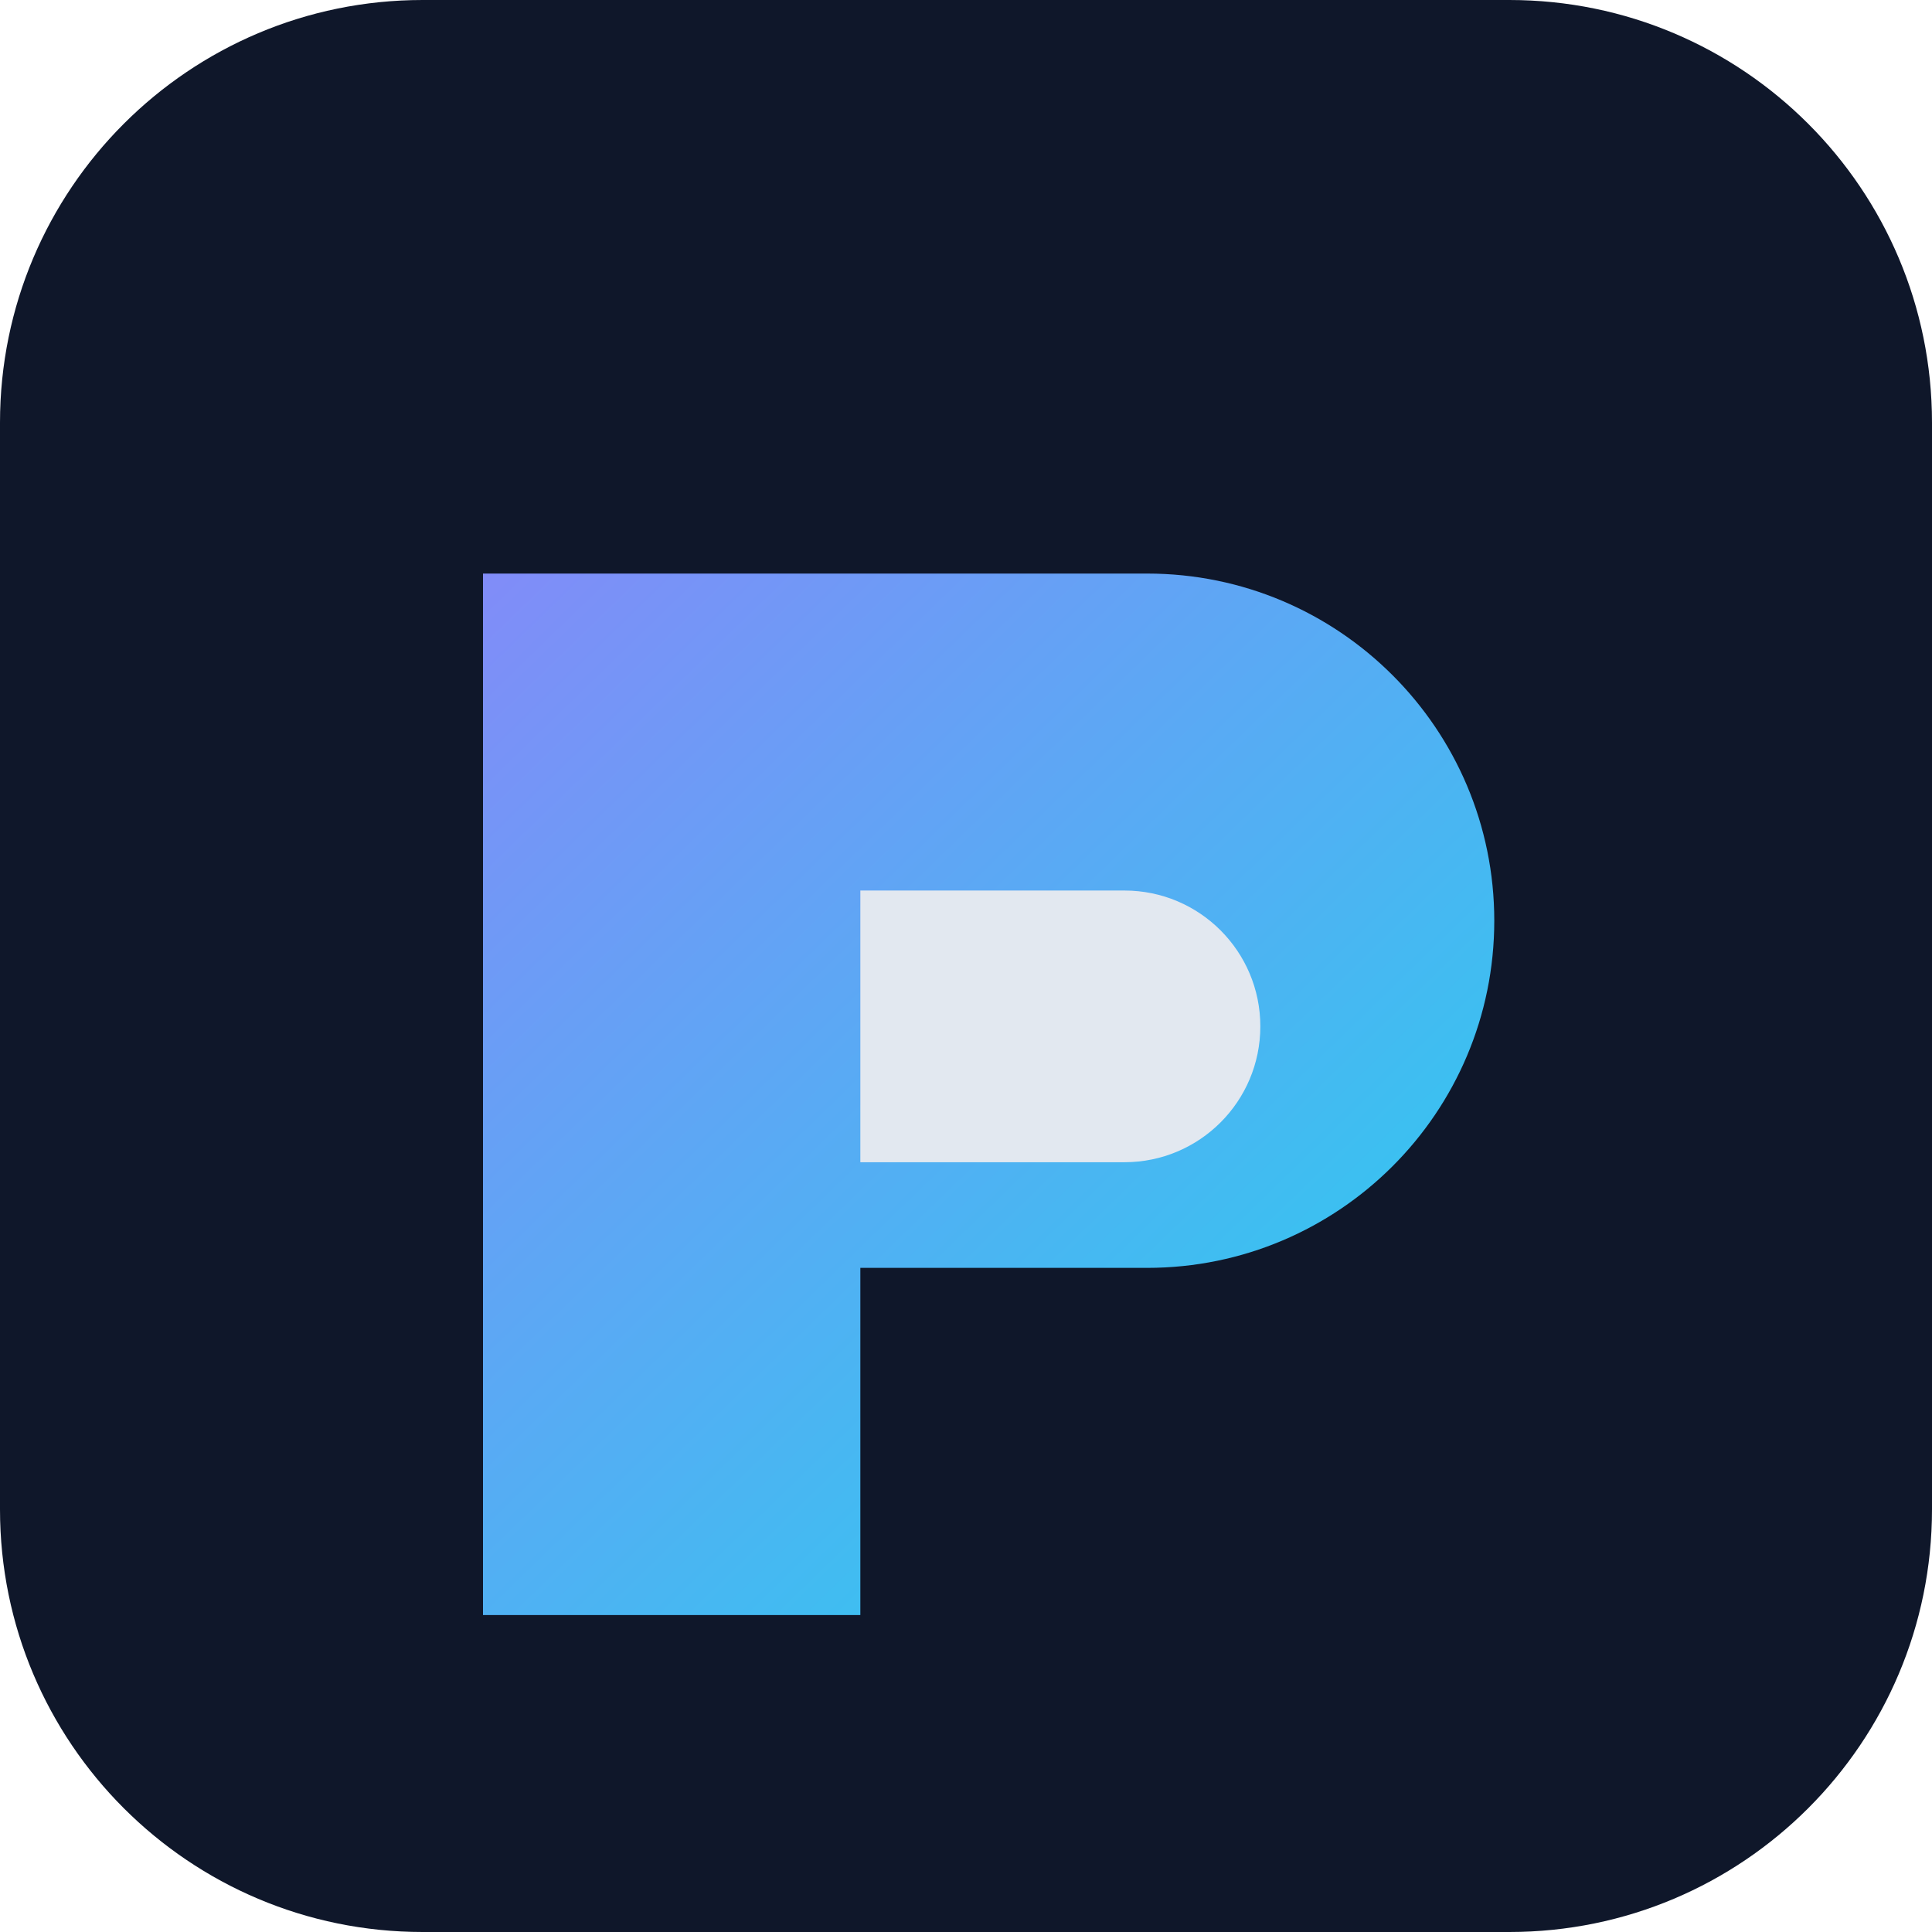
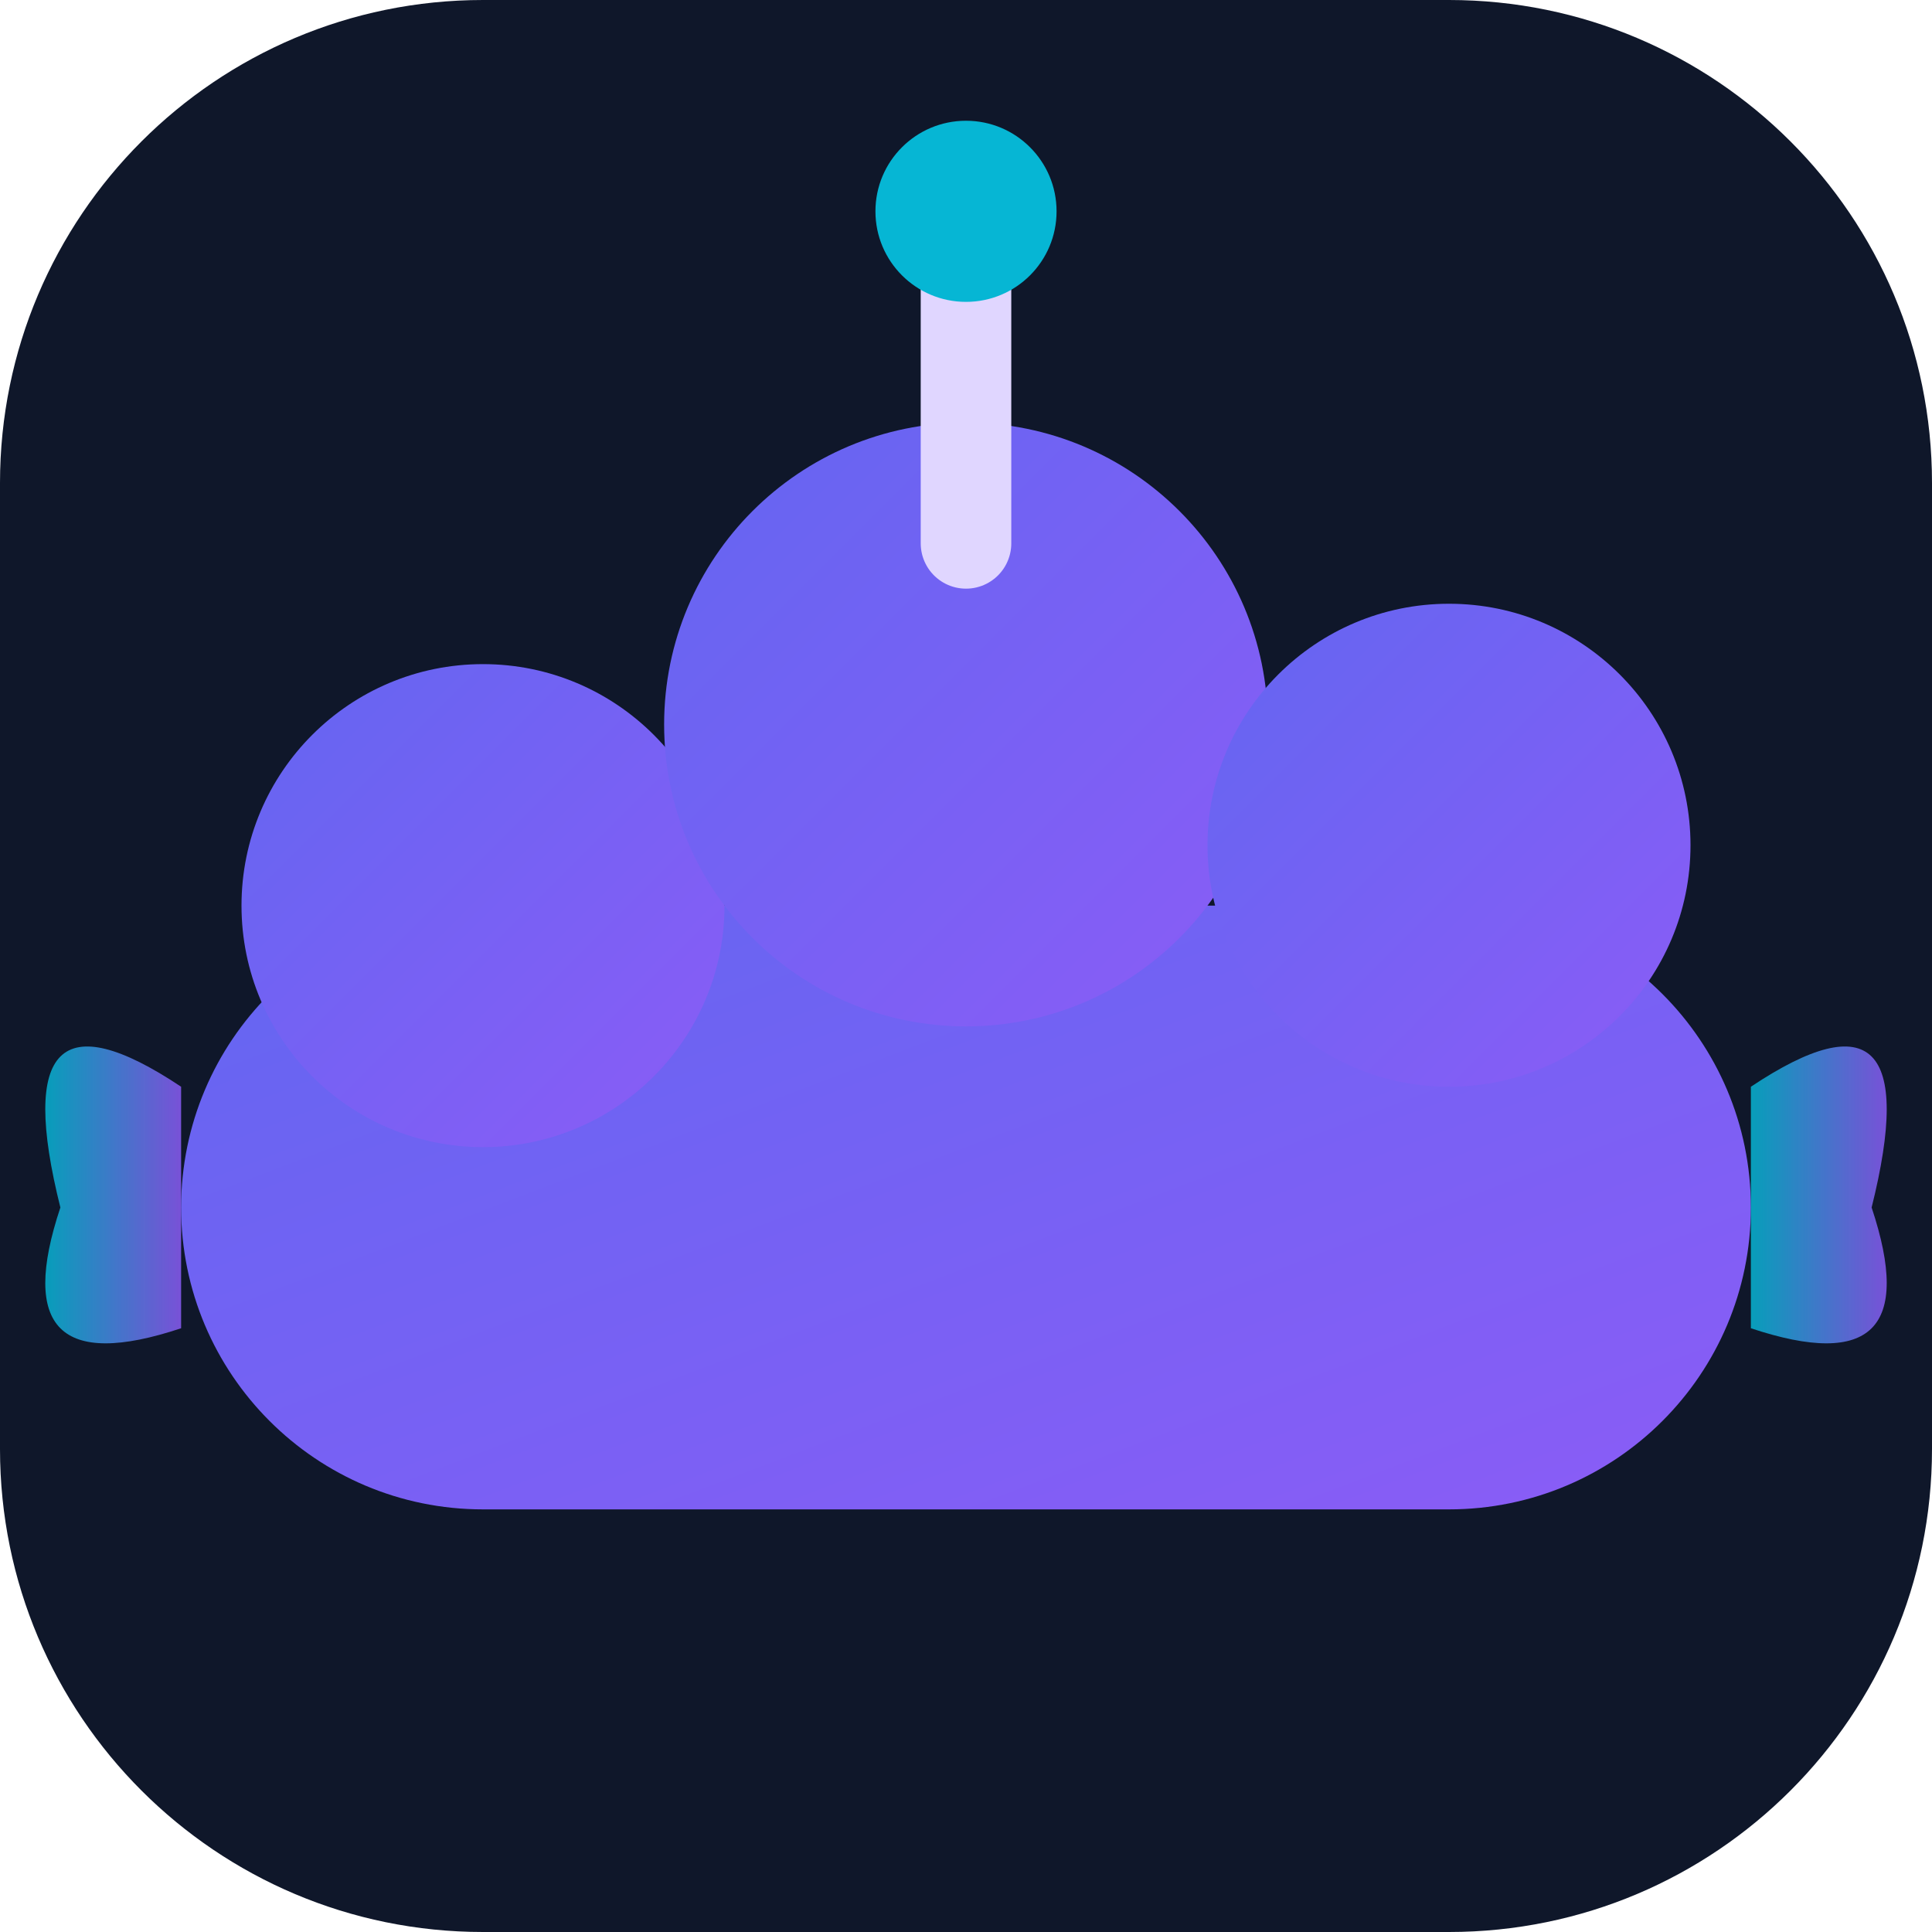
- <svg xmlns="http://www.w3.org/2000/svg" viewBox="0 0 256 256" fill="none">
-   <rect width="256" height="256" rx="56" fill="#0F172A" />
-   <path d="M64 76h88c25.405 0 46 20.595 46 46s-20.595 46-46 46H114v46H64V76Z" fill="url(#g1)" />
-   <path d="M114 118h35c9.941 0 18 8.059 18 18s-8.059 18-18 18h-35v-36Z" fill="#E2E8F0" />
+ <svg xmlns="http://www.w3.org/2000/svg" viewBox="0 0 32 32" fill="none">
  <defs>
-     <linearGradient id="g1" x1="64" y1="76" x2="198" y2="214" gradientUnits="userSpaceOnUse">
-       <stop stop-color="#818CF8" />
-       <stop offset="1" stop-color="#22D3EE" />
+     <linearGradient id="bg" x1="0%" y1="0%" x2="100%" y2="100%">
+       <stop offset="0%" style="stop-color:#6366F1" />
+       <stop offset="100%" style="stop-color:#8B5CF6" />
+     </linearGradient>
+     <linearGradient id="wg" x1="0%" y1="0%" x2="100%" y2="0%">
+       <stop offset="0%" style="stop-color:#06B6D4" />
+       <stop offset="100%" style="stop-color:#8B5CF6" />
    </linearGradient>
  </defs>
+   <rect width="32" height="32" rx="8" fill="#0F172A" />
+   <rect x="3" y="15" width="26" height="10" rx="5" fill="url(#bg)" />
+   <circle cx="8" cy="15" r="4" fill="url(#bg)" />
+   <circle cx="16" cy="12" r="5" fill="url(#bg)" />
+   <circle cx="24" cy="14" r="4" fill="url(#bg)" />
+   <path d="M3 18 Q0 16 1 20 Q0 23 3 22" fill="url(#wg)" opacity="0.85" />
+   <path d="M29 18 Q32 16 31 20 Q32 23 29 22" fill="url(#wg)" opacity="0.85" />
+   <line x1="16" y1="4" x2="16" y2="9" stroke="#E0D6FF" stroke-width="1.5" stroke-linecap="round" />
+   <circle cx="16" cy="3.5" r="1.5" fill="#06B6D4" />
</svg>
